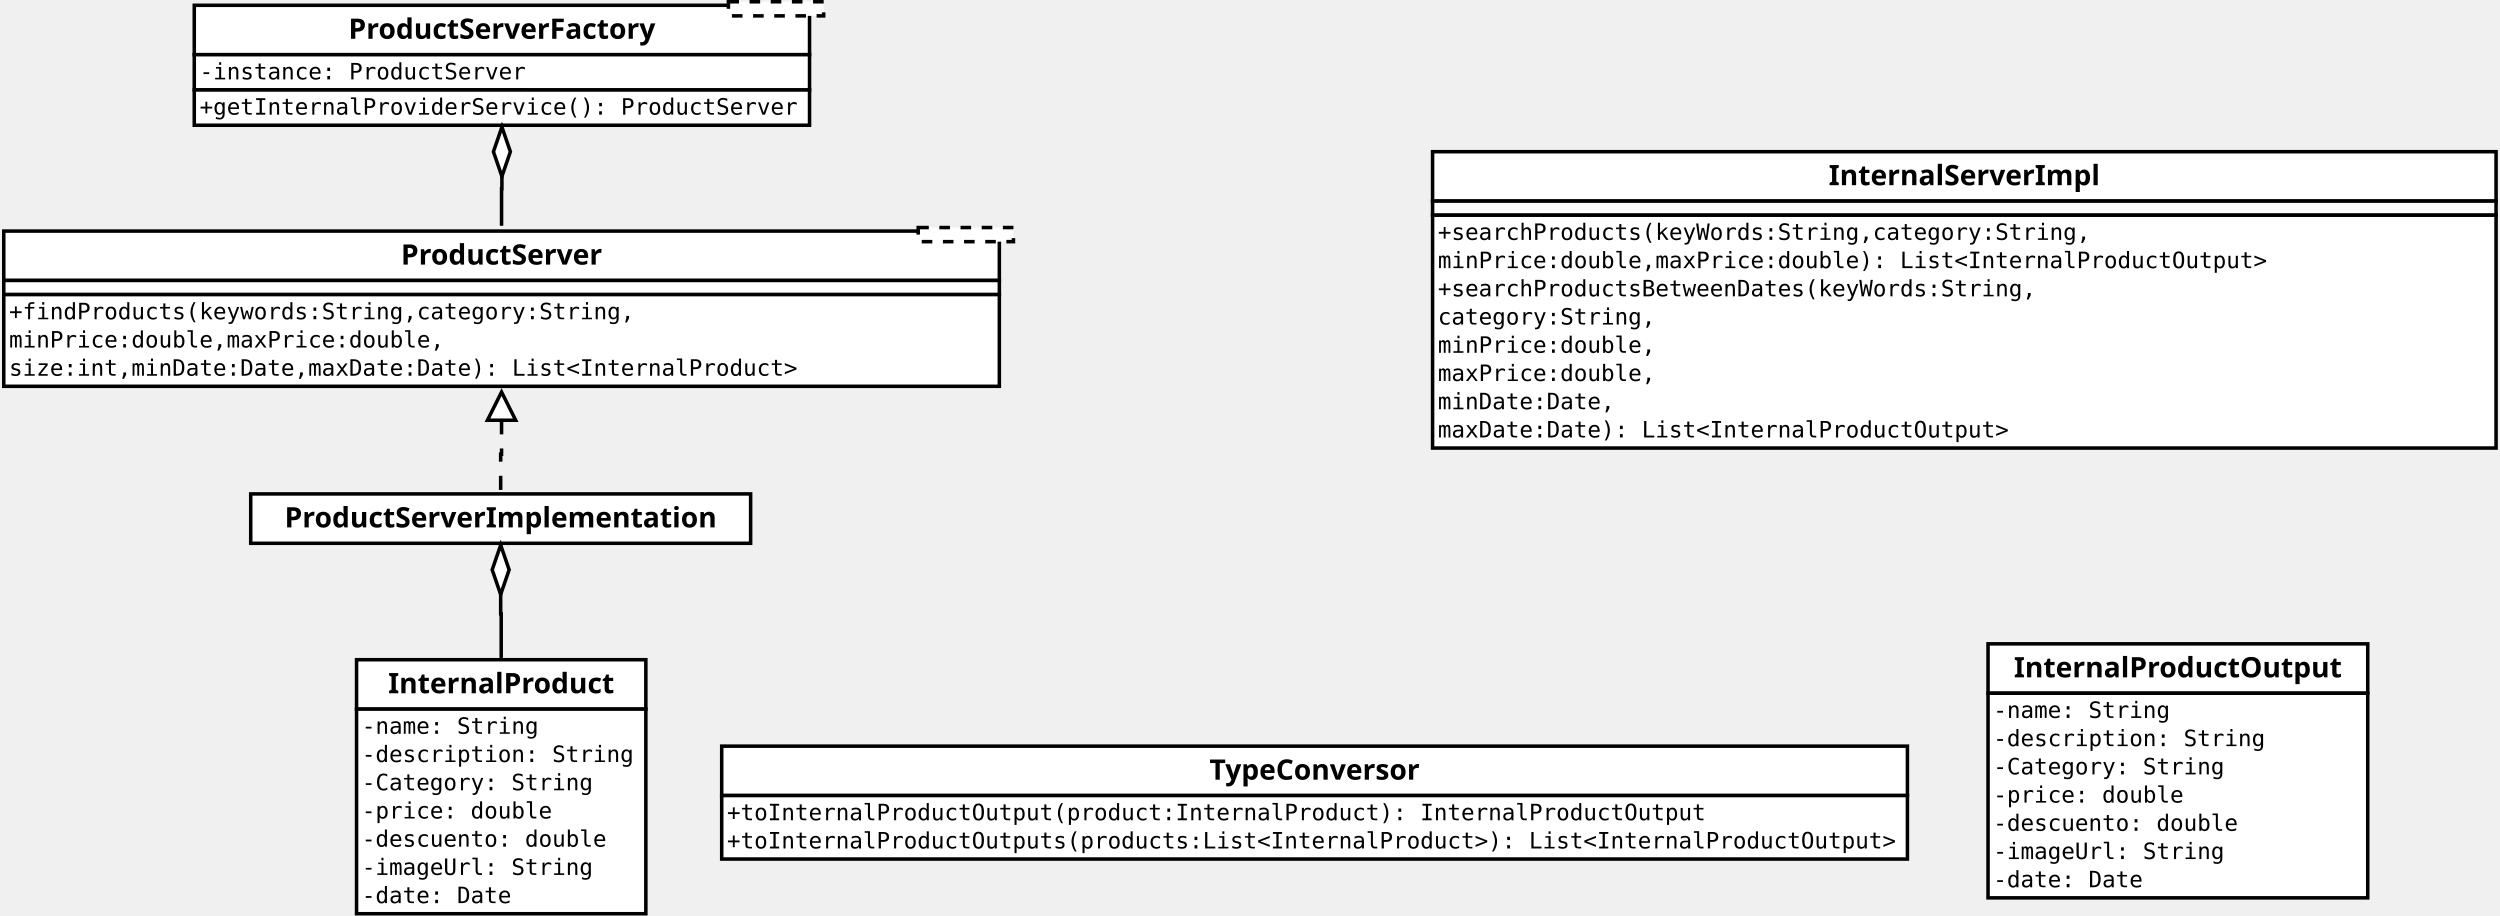
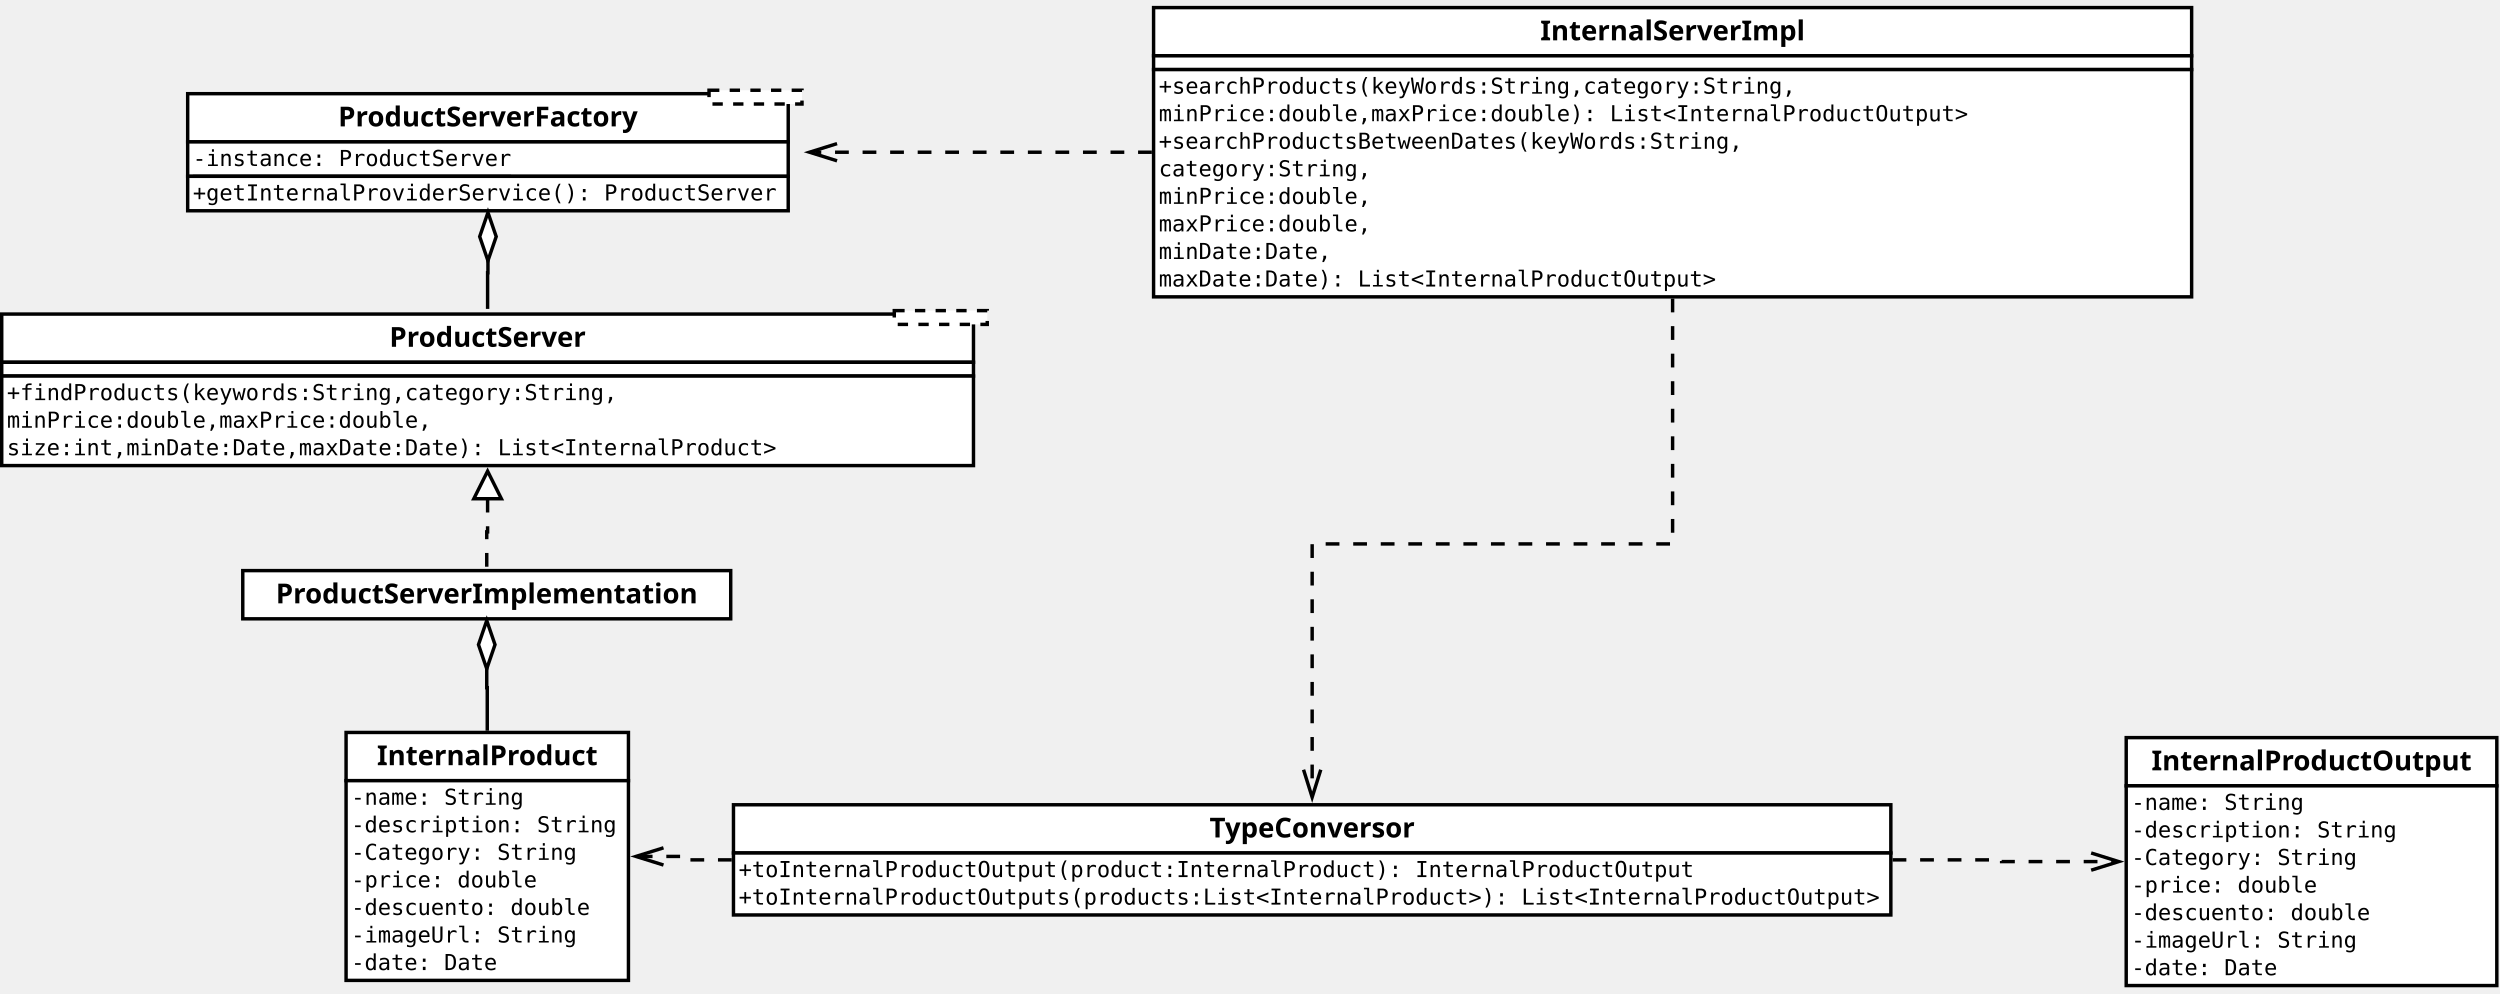
- <svg xmlns="http://www.w3.org/2000/svg" width="71cm" height="26cm" viewBox="79 -27 1415 519">
+ <svg xmlns="http://www.w3.org/2000/svg" width="73cm" height="29cm" viewBox="79 -75 1452 570">
  <g>
    <rect style="fill: #ffffff" x="280" y="347" width="164" height="28" />
    <rect style="fill: none; fill-opacity:0; stroke-width: 2; stroke: #000000" x="280" y="347" width="164" height="28" />
    <text font-size="16" style="fill: #000000;text-anchor:middle;font-family:sans-serif;font-style:normal;font-weight:700" x="362" y="366">InternalProduct</text>
    <rect style="fill: #ffffff" x="280" y="375" width="164" height="116" />
    <rect style="fill: none; fill-opacity:0; stroke-width: 2; stroke: #000000" x="280" y="375" width="164" height="116" />
    <text font-size="12.8" style="fill: #000000;text-anchor:start;font-family:monospace;font-style:normal;font-weight:normal" x="283" y="389">-name: String</text>
    <text font-size="12.8" style="fill: #000000;text-anchor:start;font-family:monospace;font-style:normal;font-weight:normal" x="283" y="405">-description: String</text>
    <text font-size="12.8" style="fill: #000000;text-anchor:start;font-family:monospace;font-style:normal;font-weight:normal" x="283" y="421">-Category: String</text>
    <text font-size="12.8" style="fill: #000000;text-anchor:start;font-family:monospace;font-style:normal;font-weight:normal" x="283" y="437">-price: double</text>
    <text font-size="12.8" style="fill: #000000;text-anchor:start;font-family:monospace;font-style:normal;font-weight:normal" x="283" y="453">-descuento: double</text>
    <text font-size="12.8" style="fill: #000000;text-anchor:start;font-family:monospace;font-style:normal;font-weight:normal" x="283" y="469">-imageUrl: String</text>
    <text font-size="12.8" style="fill: #000000;text-anchor:start;font-family:monospace;font-style:normal;font-weight:normal" x="283" y="485">-date: Date</text>
  </g>
  <g>
    <rect style="fill: #ffffff" x="220" y="253" width="283.4" height="28" />
    <rect style="fill: none; fill-opacity:0; stroke-width: 2; stroke: #000000" x="220" y="253" width="283.4" height="28" />
    <text font-size="16" style="fill: #000000;text-anchor:middle;font-family:sans-serif;font-style:normal;font-weight:700" x="361.7" y="272">ProductServerImplementation</text>
  </g>
  <g>
    <rect style="fill: #ffffff" x="80" y="104" width="564.4" height="28" />
    <rect style="fill: none; fill-opacity:0; stroke-width: 2; stroke: #000000" x="80" y="104" width="564.4" height="28" />
    <text font-size="16" style="fill: #000000;text-anchor:middle;font-family:sans-serif;font-style:normal;font-weight:700" x="362.2" y="123">ProductServer</text>
    <rect style="fill: #ffffff" x="80" y="132" width="564.4" height="8" />
    <rect style="fill: none; fill-opacity:0; stroke-width: 2; stroke: #000000" x="80" y="132" width="564.4" height="8" />
    <rect style="fill: #ffffff" x="80" y="140" width="564.4" height="52" />
    <rect style="fill: none; fill-opacity:0; stroke-width: 2; stroke: #000000" x="80" y="140" width="564.4" height="52" />
    <text font-size="12.8" style="fill: #000000;text-anchor:start;font-family:monospace;font-style:normal;font-weight:normal" x="83" y="154">+findProducts(keywords:String,category:String,</text>
    <text font-size="12.8" style="fill: #000000;text-anchor:start;font-family:monospace;font-style:normal;font-weight:normal" x="83" y="170">              minPrice:double,maxPrice:double,</text>
    <text font-size="12.8" style="fill: #000000;text-anchor:start;font-family:monospace;font-style:normal;font-weight:normal" x="83" y="186">              size:int,minDate:Date,maxDate:Date): List&lt;InternalProduct&gt;</text>
    <rect style="fill: #ffffff" x="598.4" y="102" width="54" height="8" />
    <rect style="fill: none; fill-opacity:0; stroke-width: 2; stroke-dasharray: 6; stroke: #000000" x="598.4" y="102" width="54" height="8" />
  </g>
  <g>
    <rect style="fill: #ffffff" x="188" y="-24" width="348.8" height="28" />
    <rect style="fill: none; fill-opacity:0; stroke-width: 2; stroke: #000000" x="188" y="-24" width="348.8" height="28" />
    <text font-size="16" style="fill: #000000;text-anchor:middle;font-family:sans-serif;font-style:normal;font-weight:700" x="362.4" y="-5">ProductServerFactory</text>
    <rect style="fill: #ffffff" x="188" y="4" width="348.8" height="20" />
    <rect style="fill: none; fill-opacity:0; stroke-width: 2; stroke: #000000" x="188" y="4" width="348.8" height="20" />
    <text font-size="12.8" style="fill: #000000;text-anchor:start;font-family:monospace;font-style:normal;font-weight:normal" x="191" y="18">-instance: ProductServer</text>
    <line style="fill: none; fill-opacity:0; stroke-width: 1; stroke: #000000" x1="191" y1="23.6" x2="375.8" y2="23.6" />
    <rect style="fill: #ffffff" x="188" y="24" width="348.8" height="20" />
    <rect style="fill: none; fill-opacity:0; stroke-width: 2; stroke: #000000" x="188" y="24" width="348.8" height="20" />
    <text font-size="12.8" style="fill: #000000;text-anchor:start;font-family:monospace;font-style:normal;font-weight:normal" x="191" y="38">+getInternalProviderService(): ProductServer</text>
    <rect style="fill: #ffffff" x="490.8" y="-26" width="54" height="8" />
    <rect style="fill: none; fill-opacity:0; stroke-width: 2; stroke-dasharray: 6; stroke: #000000" x="490.8" y="-26" width="54" height="8" />
  </g>
  <g>
-     <rect style="fill: #ffffff" x="487" y="396" width="672.2" height="28" />
-     <rect style="fill: none; fill-opacity:0; stroke-width: 2; stroke: #000000" x="487" y="396" width="672.2" height="28" />
-     <text font-size="16" style="fill: #000000;text-anchor:middle;font-family:sans-serif;font-style:normal;font-weight:700" x="823.1" y="415">TypeConversor</text>
-     <rect style="fill: #ffffff" x="487" y="424" width="672.2" height="36" />
-     <rect style="fill: none; fill-opacity:0; stroke-width: 2; stroke: #000000" x="487" y="424" width="672.2" height="36" />
-     <text font-size="12.8" style="fill: #000000;text-anchor:start;font-family:monospace;font-style:normal;font-weight:normal" x="490" y="438">+toInternalProductOutput(product:InternalProduct): InternalProductOutput</text>
-     <text font-size="12.8" style="fill: #000000;text-anchor:start;font-family:monospace;font-style:normal;font-weight:normal" x="490" y="454">+toInternalProductOutputs(products:List&lt;InternalProduct&gt;): List&lt;InternalProductOutput&gt;</text>
+     <rect style="fill: #ffffff" x="505" y="389" width="672.2" height="28" />
+     <rect style="fill: none; fill-opacity:0; stroke-width: 2; stroke: #000000" x="505" y="389" width="672.2" height="28" />
+     <text font-size="16" style="fill: #000000;text-anchor:middle;font-family:sans-serif;font-style:normal;font-weight:700" x="841.1" y="408">TypeConversor</text>
+     <rect style="fill: #ffffff" x="505" y="417" width="672.2" height="36" />
+     <rect style="fill: none; fill-opacity:0; stroke-width: 2; stroke: #000000" x="505" y="417" width="672.2" height="36" />
+     <text font-size="12.8" style="fill: #000000;text-anchor:start;font-family:monospace;font-style:normal;font-weight:normal" x="508" y="431">+toInternalProductOutput(product:InternalProduct): InternalProductOutput</text>
+     <text font-size="12.8" style="fill: #000000;text-anchor:start;font-family:monospace;font-style:normal;font-weight:normal" x="508" y="447">+toInternalProductOutputs(products:List&lt;InternalProduct&gt;): List&lt;InternalProductOutput&gt;</text>
  </g>
  <g>
-     <rect style="fill: #ffffff" x="890" y="59" width="602.9" height="28" />
-     <rect style="fill: none; fill-opacity:0; stroke-width: 2; stroke: #000000" x="890" y="59" width="602.9" height="28" />
-     <text font-size="16" style="fill: #000000;text-anchor:middle;font-family:sans-serif;font-style:normal;font-weight:700" x="1191.45" y="78">InternalServerImpl</text>
-     <rect style="fill: #ffffff" x="890" y="87" width="602.9" height="8" />
-     <rect style="fill: none; fill-opacity:0; stroke-width: 2; stroke: #000000" x="890" y="87" width="602.9" height="8" />
-     <rect style="fill: #ffffff" x="890" y="95" width="602.9" height="132" />
-     <rect style="fill: none; fill-opacity:0; stroke-width: 2; stroke: #000000" x="890" y="95" width="602.9" height="132" />
-     <text font-size="12.8" style="fill: #000000;text-anchor:start;font-family:monospace;font-style:normal;font-weight:normal" x="893" y="109">+searchProducts(keyWords:String,category:String,</text>
-     <text font-size="12.8" style="fill: #000000;text-anchor:start;font-family:monospace;font-style:normal;font-weight:normal" x="893" y="125">                minPrice:double,maxPrice:double): List&lt;InternalProductOutput&gt;</text>
-     <text font-size="12.8" style="fill: #000000;text-anchor:start;font-family:monospace;font-style:normal;font-weight:normal" x="893" y="141">+searchProductsBetweenDates(keyWords:String,</text>
-     <text font-size="12.8" style="fill: #000000;text-anchor:start;font-family:monospace;font-style:normal;font-weight:normal" x="893" y="157">                            category:String,</text>
-     <text font-size="12.8" style="fill: #000000;text-anchor:start;font-family:monospace;font-style:normal;font-weight:normal" x="893" y="173">                            minPrice:double,</text>
-     <text font-size="12.8" style="fill: #000000;text-anchor:start;font-family:monospace;font-style:normal;font-weight:normal" x="893" y="189">                            maxPrice:double,</text>
-     <text font-size="12.8" style="fill: #000000;text-anchor:start;font-family:monospace;font-style:normal;font-weight:normal" x="893" y="205">                            minDate:Date,</text>
-     <text font-size="12.8" style="fill: #000000;text-anchor:start;font-family:monospace;font-style:normal;font-weight:normal" x="893" y="221">                            maxDate:Date): List&lt;InternalProductOutput&gt;</text>
+     <rect style="fill: #ffffff" x="749" y="-74" width="602.9" height="28" />
+     <rect style="fill: none; fill-opacity:0; stroke-width: 2; stroke: #000000" x="749" y="-74" width="602.9" height="28" />
+     <text font-size="16" style="fill: #000000;text-anchor:middle;font-family:sans-serif;font-style:normal;font-weight:700" x="1050.45" y="-55">InternalServerImpl</text>
+     <rect style="fill: #ffffff" x="749" y="-46" width="602.9" height="8" />
+     <rect style="fill: none; fill-opacity:0; stroke-width: 2; stroke: #000000" x="749" y="-46" width="602.9" height="8" />
+     <rect style="fill: #ffffff" x="749" y="-38" width="602.9" height="132" />
+     <rect style="fill: none; fill-opacity:0; stroke-width: 2; stroke: #000000" x="749" y="-38" width="602.9" height="132" />
+     <text font-size="12.8" style="fill: #000000;text-anchor:start;font-family:monospace;font-style:normal;font-weight:normal" x="752" y="-24">+searchProducts(keyWords:String,category:String,</text>
+     <text font-size="12.8" style="fill: #000000;text-anchor:start;font-family:monospace;font-style:normal;font-weight:normal" x="752" y="-8">                minPrice:double,maxPrice:double): List&lt;InternalProductOutput&gt;</text>
+     <text font-size="12.8" style="fill: #000000;text-anchor:start;font-family:monospace;font-style:normal;font-weight:normal" x="752" y="8">+searchProductsBetweenDates(keyWords:String,</text>
+     <text font-size="12.8" style="fill: #000000;text-anchor:start;font-family:monospace;font-style:normal;font-weight:normal" x="752" y="24">                            category:String,</text>
+     <text font-size="12.8" style="fill: #000000;text-anchor:start;font-family:monospace;font-style:normal;font-weight:normal" x="752" y="40">                            minPrice:double,</text>
+     <text font-size="12.8" style="fill: #000000;text-anchor:start;font-family:monospace;font-style:normal;font-weight:normal" x="752" y="56">                            maxPrice:double,</text>
+     <text font-size="12.8" style="fill: #000000;text-anchor:start;font-family:monospace;font-style:normal;font-weight:normal" x="752" y="72">                            minDate:Date,</text>
+     <text font-size="12.8" style="fill: #000000;text-anchor:start;font-family:monospace;font-style:normal;font-weight:normal" x="752" y="88">                            maxDate:Date): List&lt;InternalProductOutput&gt;</text>
  </g>
  <g>
-     <rect style="fill: #ffffff" x="1204.9" y="338" width="215.25" height="28" />
-     <rect style="fill: none; fill-opacity:0; stroke-width: 2; stroke: #000000" x="1204.9" y="338" width="215.25" height="28" />
-     <text font-size="16" style="fill: #000000;text-anchor:middle;font-family:sans-serif;font-style:normal;font-weight:700" x="1312.52" y="357">InternalProductOutput</text>
-     <rect style="fill: #ffffff" x="1204.9" y="366" width="215.25" height="116" />
-     <rect style="fill: none; fill-opacity:0; stroke-width: 2; stroke: #000000" x="1204.9" y="366" width="215.25" height="116" />
-     <text font-size="12.8" style="fill: #000000;text-anchor:start;font-family:monospace;font-style:normal;font-weight:normal" x="1207.9" y="380">-name: String</text>
-     <text font-size="12.8" style="fill: #000000;text-anchor:start;font-family:monospace;font-style:normal;font-weight:normal" x="1207.9" y="396">-description: String</text>
-     <text font-size="12.8" style="fill: #000000;text-anchor:start;font-family:monospace;font-style:normal;font-weight:normal" x="1207.9" y="412">-Category: String</text>
-     <text font-size="12.8" style="fill: #000000;text-anchor:start;font-family:monospace;font-style:normal;font-weight:normal" x="1207.9" y="428">-price: double</text>
-     <text font-size="12.8" style="fill: #000000;text-anchor:start;font-family:monospace;font-style:normal;font-weight:normal" x="1207.9" y="444">-descuento: double</text>
-     <text font-size="12.8" style="fill: #000000;text-anchor:start;font-family:monospace;font-style:normal;font-weight:normal" x="1207.9" y="460">-imageUrl: String</text>
-     <text font-size="12.8" style="fill: #000000;text-anchor:start;font-family:monospace;font-style:normal;font-weight:normal" x="1207.9" y="476">-date: Date</text>
+     <rect style="fill: #ffffff" x="1313.9" y="350" width="215.25" height="28" />
+     <rect style="fill: none; fill-opacity:0; stroke-width: 2; stroke: #000000" x="1313.9" y="350" width="215.25" height="28" />
+     <text font-size="16" style="fill: #000000;text-anchor:middle;font-family:sans-serif;font-style:normal;font-weight:700" x="1421.52" y="369">InternalProductOutput</text>
+     <rect style="fill: #ffffff" x="1313.9" y="378" width="215.25" height="116" />
+     <rect style="fill: none; fill-opacity:0; stroke-width: 2; stroke: #000000" x="1313.9" y="378" width="215.25" height="116" />
+     <text font-size="12.8" style="fill: #000000;text-anchor:start;font-family:monospace;font-style:normal;font-weight:normal" x="1316.9" y="392">-name: String</text>
+     <text font-size="12.8" style="fill: #000000;text-anchor:start;font-family:monospace;font-style:normal;font-weight:normal" x="1316.9" y="408">-description: String</text>
+     <text font-size="12.8" style="fill: #000000;text-anchor:start;font-family:monospace;font-style:normal;font-weight:normal" x="1316.9" y="424">-Category: String</text>
+     <text font-size="12.8" style="fill: #000000;text-anchor:start;font-family:monospace;font-style:normal;font-weight:normal" x="1316.9" y="440">-price: double</text>
+     <text font-size="12.8" style="fill: #000000;text-anchor:start;font-family:monospace;font-style:normal;font-weight:normal" x="1316.9" y="456">-descuento: double</text>
+     <text font-size="12.8" style="fill: #000000;text-anchor:start;font-family:monospace;font-style:normal;font-weight:normal" x="1316.9" y="472">-imageUrl: String</text>
+     <text font-size="12.8" style="fill: #000000;text-anchor:start;font-family:monospace;font-style:normal;font-weight:normal" x="1316.9" y="488">-date: Date</text>
  </g>
  <g>
    <polyline style="fill: none; fill-opacity:0; stroke-width: 2; stroke-dasharray: 8; stroke: #000000" points="362.2,211.242 362.2,230.499 361.7,230.499 361.7,251.993 " />
    <polygon style="fill: #ffffff" points="370.2,211.242 362.2,195.242 354.2,211.242 " />
    <polygon style="fill: none; fill-opacity:0; stroke-width: 2; stroke: #000000" points="370.2,211.242 362.2,195.242 354.2,211.242 " />
  </g>
  <g>
    <polyline style="fill: none; fill-opacity:0; stroke-width: 2; stroke: #000000" points="362.4,70.18 362.4,80.001 362.2,80.001 362.2,100.994 " />
    <polygon style="fill: #ffffff" points="362.4,45.008 367.2,59.008 362.4,73.008 357.6,59.008 " />
    <polygon style="fill: none; fill-opacity:0; stroke-width: 2; stroke: #000000" points="362.4,45.008 367.2,59.008 362.4,73.008 357.6,59.008 " />
+     <text font-size="12.8" style="fill: #000000;text-anchor:middle;font-family:monospace;font-style:normal;font-weight:normal" x="362.3" y="77.001" />
+     <text font-size="12.8" style="fill: #000000;text-anchor:start;font-family:monospace;font-style:normal;font-weight:normal" x="373.4" y="57.008" />
+     <text font-size="12.8" style="fill: #000000;text-anchor:start;font-family:monospace;font-style:normal;font-weight:normal" x="366.2" y="96.994" />
  </g>
  <g>
    <polyline style="fill: none; fill-opacity:0; stroke-width: 2; stroke: #000000" points="361.7,307.179 361.7,320.999 362,320.999 362,345.991 " />
    <polygon style="fill: #ffffff" points="361.7,282.007 366.5,296.007 361.7,310.007 356.9,296.007 " />
    <polygon style="fill: none; fill-opacity:0; stroke-width: 2; stroke: #000000" points="361.7,282.007 366.5,296.007 361.7,310.007 356.9,296.007 " />
+     <text font-size="12.8" style="fill: #000000;text-anchor:middle;font-family:monospace;font-style:normal;font-weight:normal" x="361.85" y="317.999" />
+     <text font-size="12.8" style="fill: #000000;text-anchor:start;font-family:monospace;font-style:normal;font-weight:normal" x="372.7" y="294.007" />
+     <text font-size="12.8" style="fill: #000000;text-anchor:start;font-family:monospace;font-style:normal;font-weight:normal" x="366" y="341.991" />
+   </g>
+   <g>
+     <polyline style="fill: none; fill-opacity:0; stroke-width: 2; stroke-dasharray: 8; stroke: #000000" points="503.995,421 478.5,421 478.5,419 451.71,419 " />
+     <polyline style="fill: none; fill-opacity:0; stroke-width: 2; stroke: #000000" points="464.358,414 448.358,419 464.358,424 " />
+   </g>
+   <g>
+     <polyline style="fill: none; fill-opacity:0; stroke-width: 2; stroke-dasharray: 8; stroke: #000000" points="1178.21,421 1241.55,421 1241.55,422 1306.19,422 " />
+     <polyline style="fill: none; fill-opacity:0; stroke-width: 2; stroke: #000000" points="1293.54,427 1309.54,422 1293.54,417 " />
+   </g>
+   <g>
+     <polyline style="fill: none; fill-opacity:0; stroke-width: 2; stroke-dasharray: 8; stroke: #000000" points="747.991,10 746.991,10 554.806,10 552.511,10 " />
+     <polyline style="fill: none; fill-opacity:0; stroke-width: 2; stroke: #000000" points="565.158,5 549.158,10 565.158,15 " />
+   </g>
+   <g>
+     <polyline style="fill: none; fill-opacity:0; stroke-width: 2; stroke-dasharray: 8; stroke: #000000" points="1050.45,95.005 1050.45,237.499 841.1,237.499 841.1,381.287 " />
+     <polyline style="fill: none; fill-opacity:0; stroke-width: 2; stroke: #000000" points="836.1,368.639 841.1,384.639 846.1,368.639 " />
  </g>
</svg>
